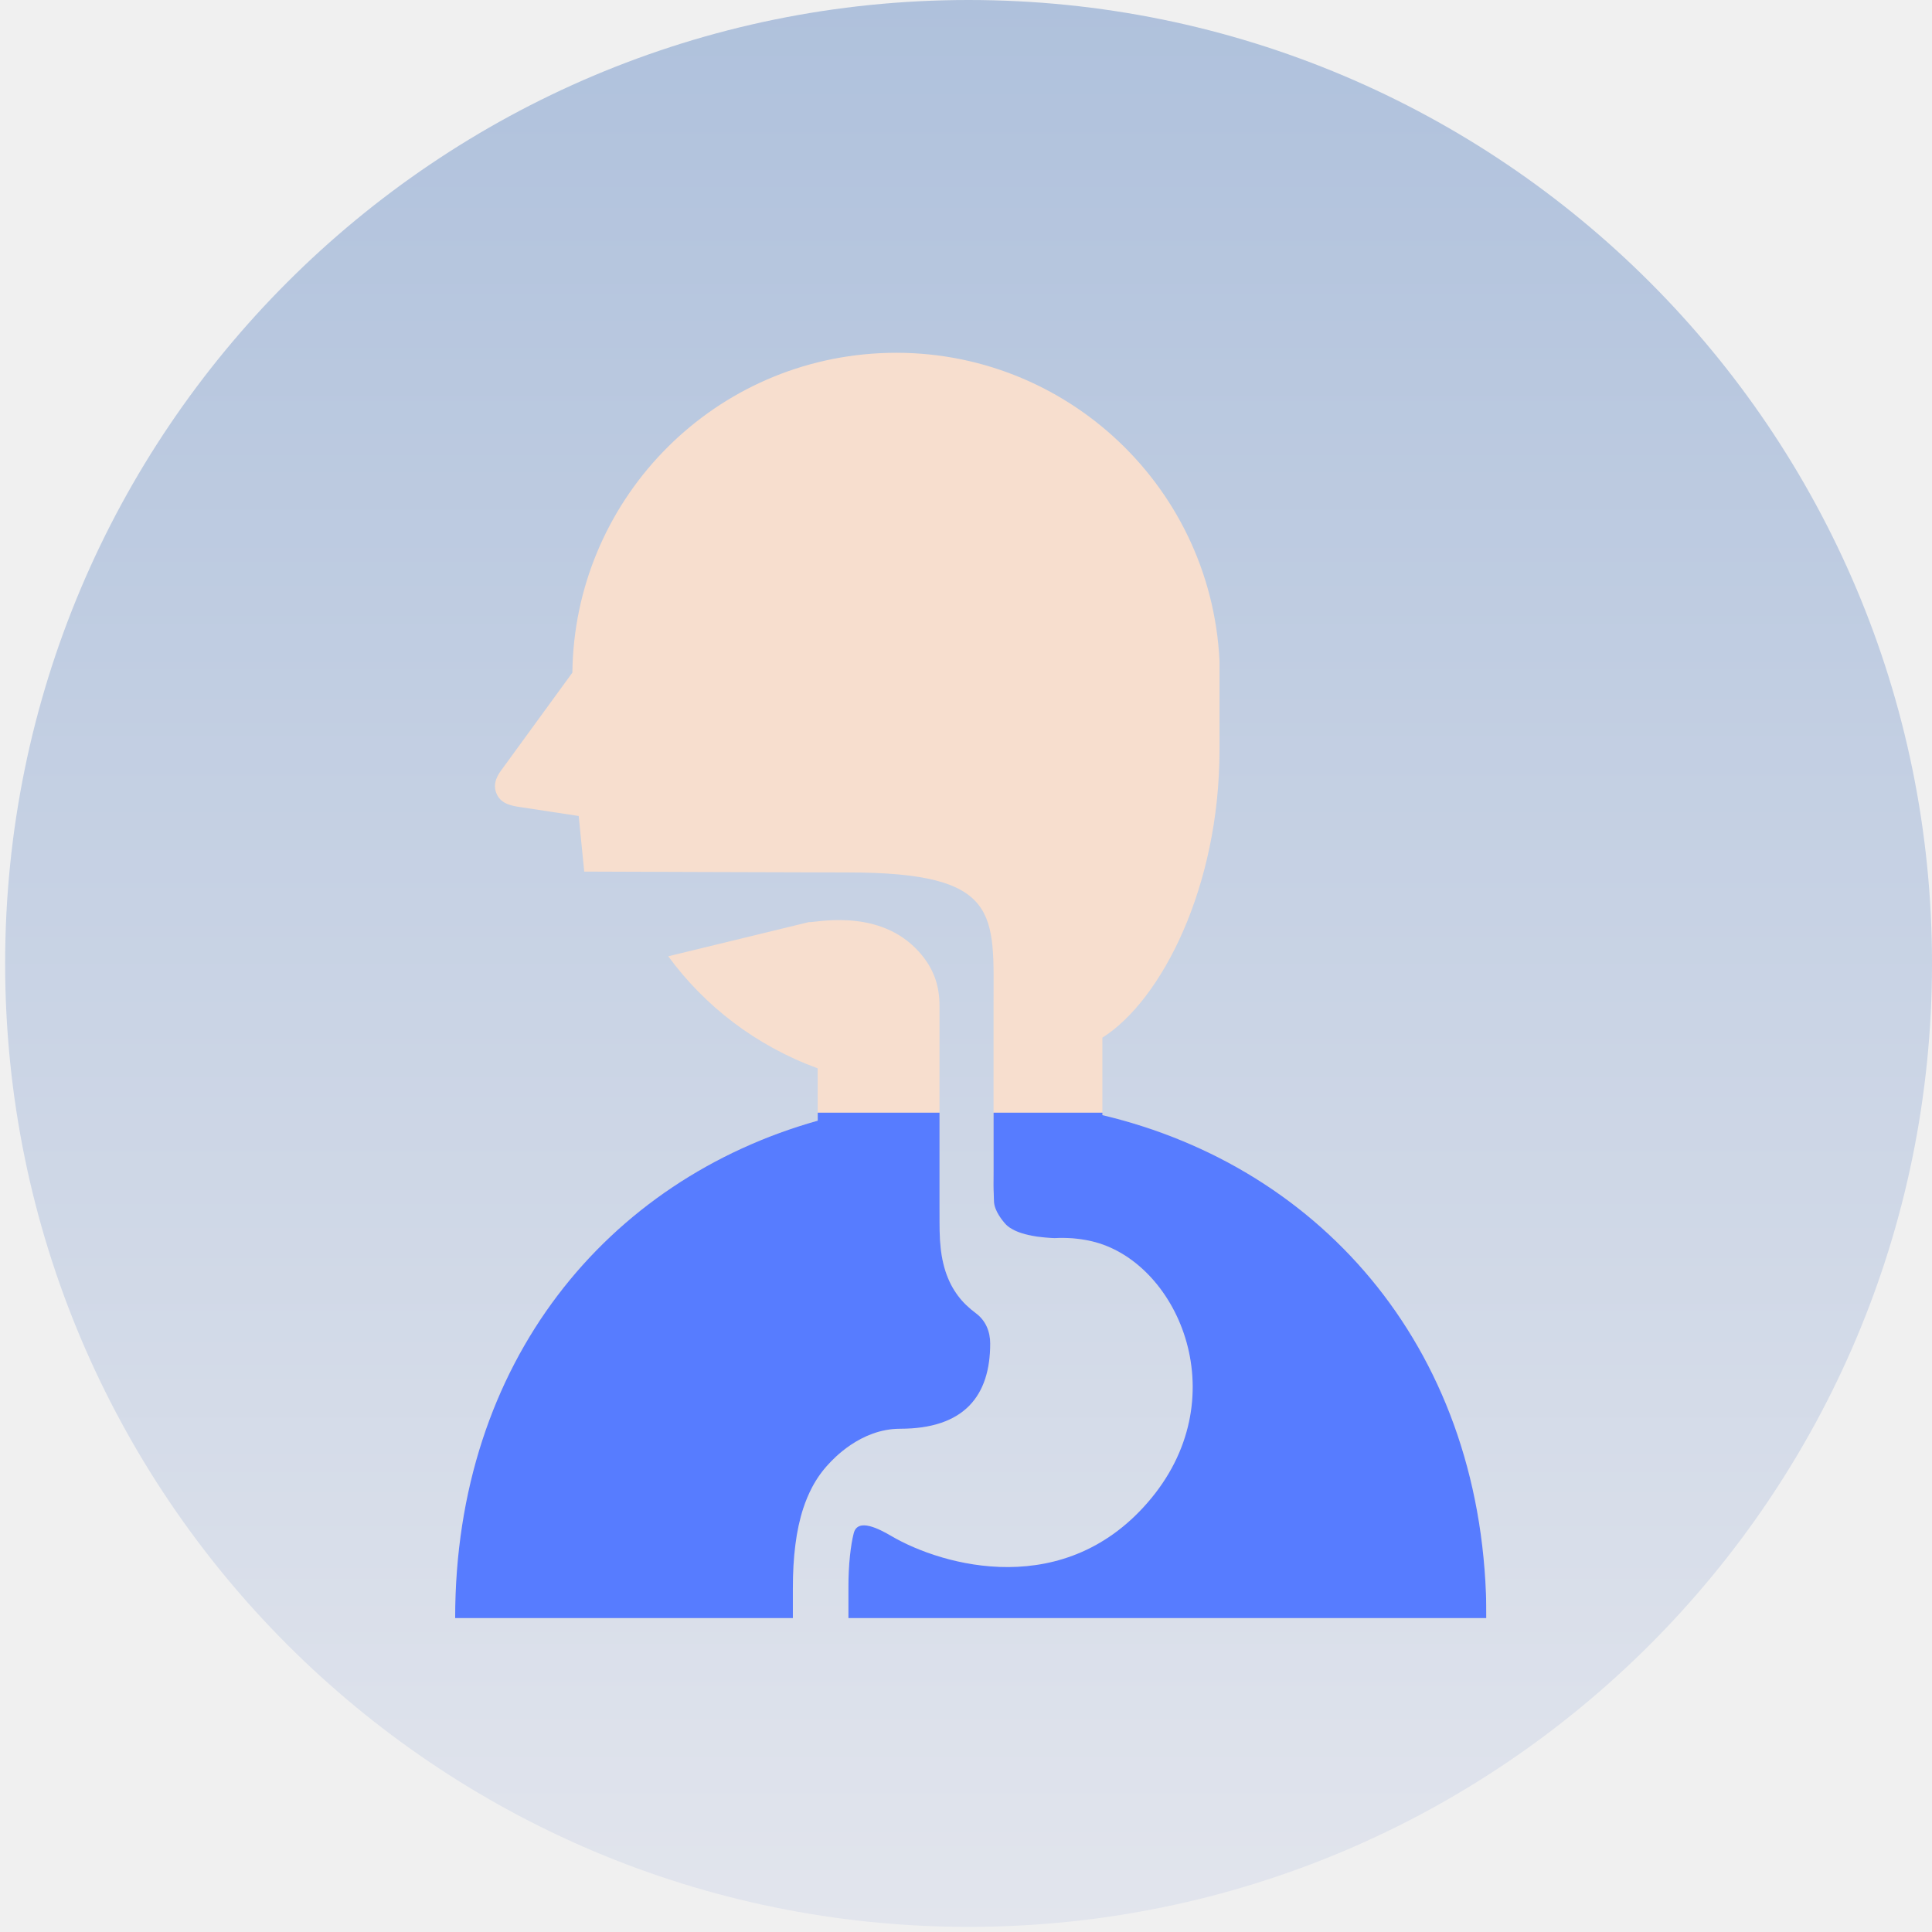
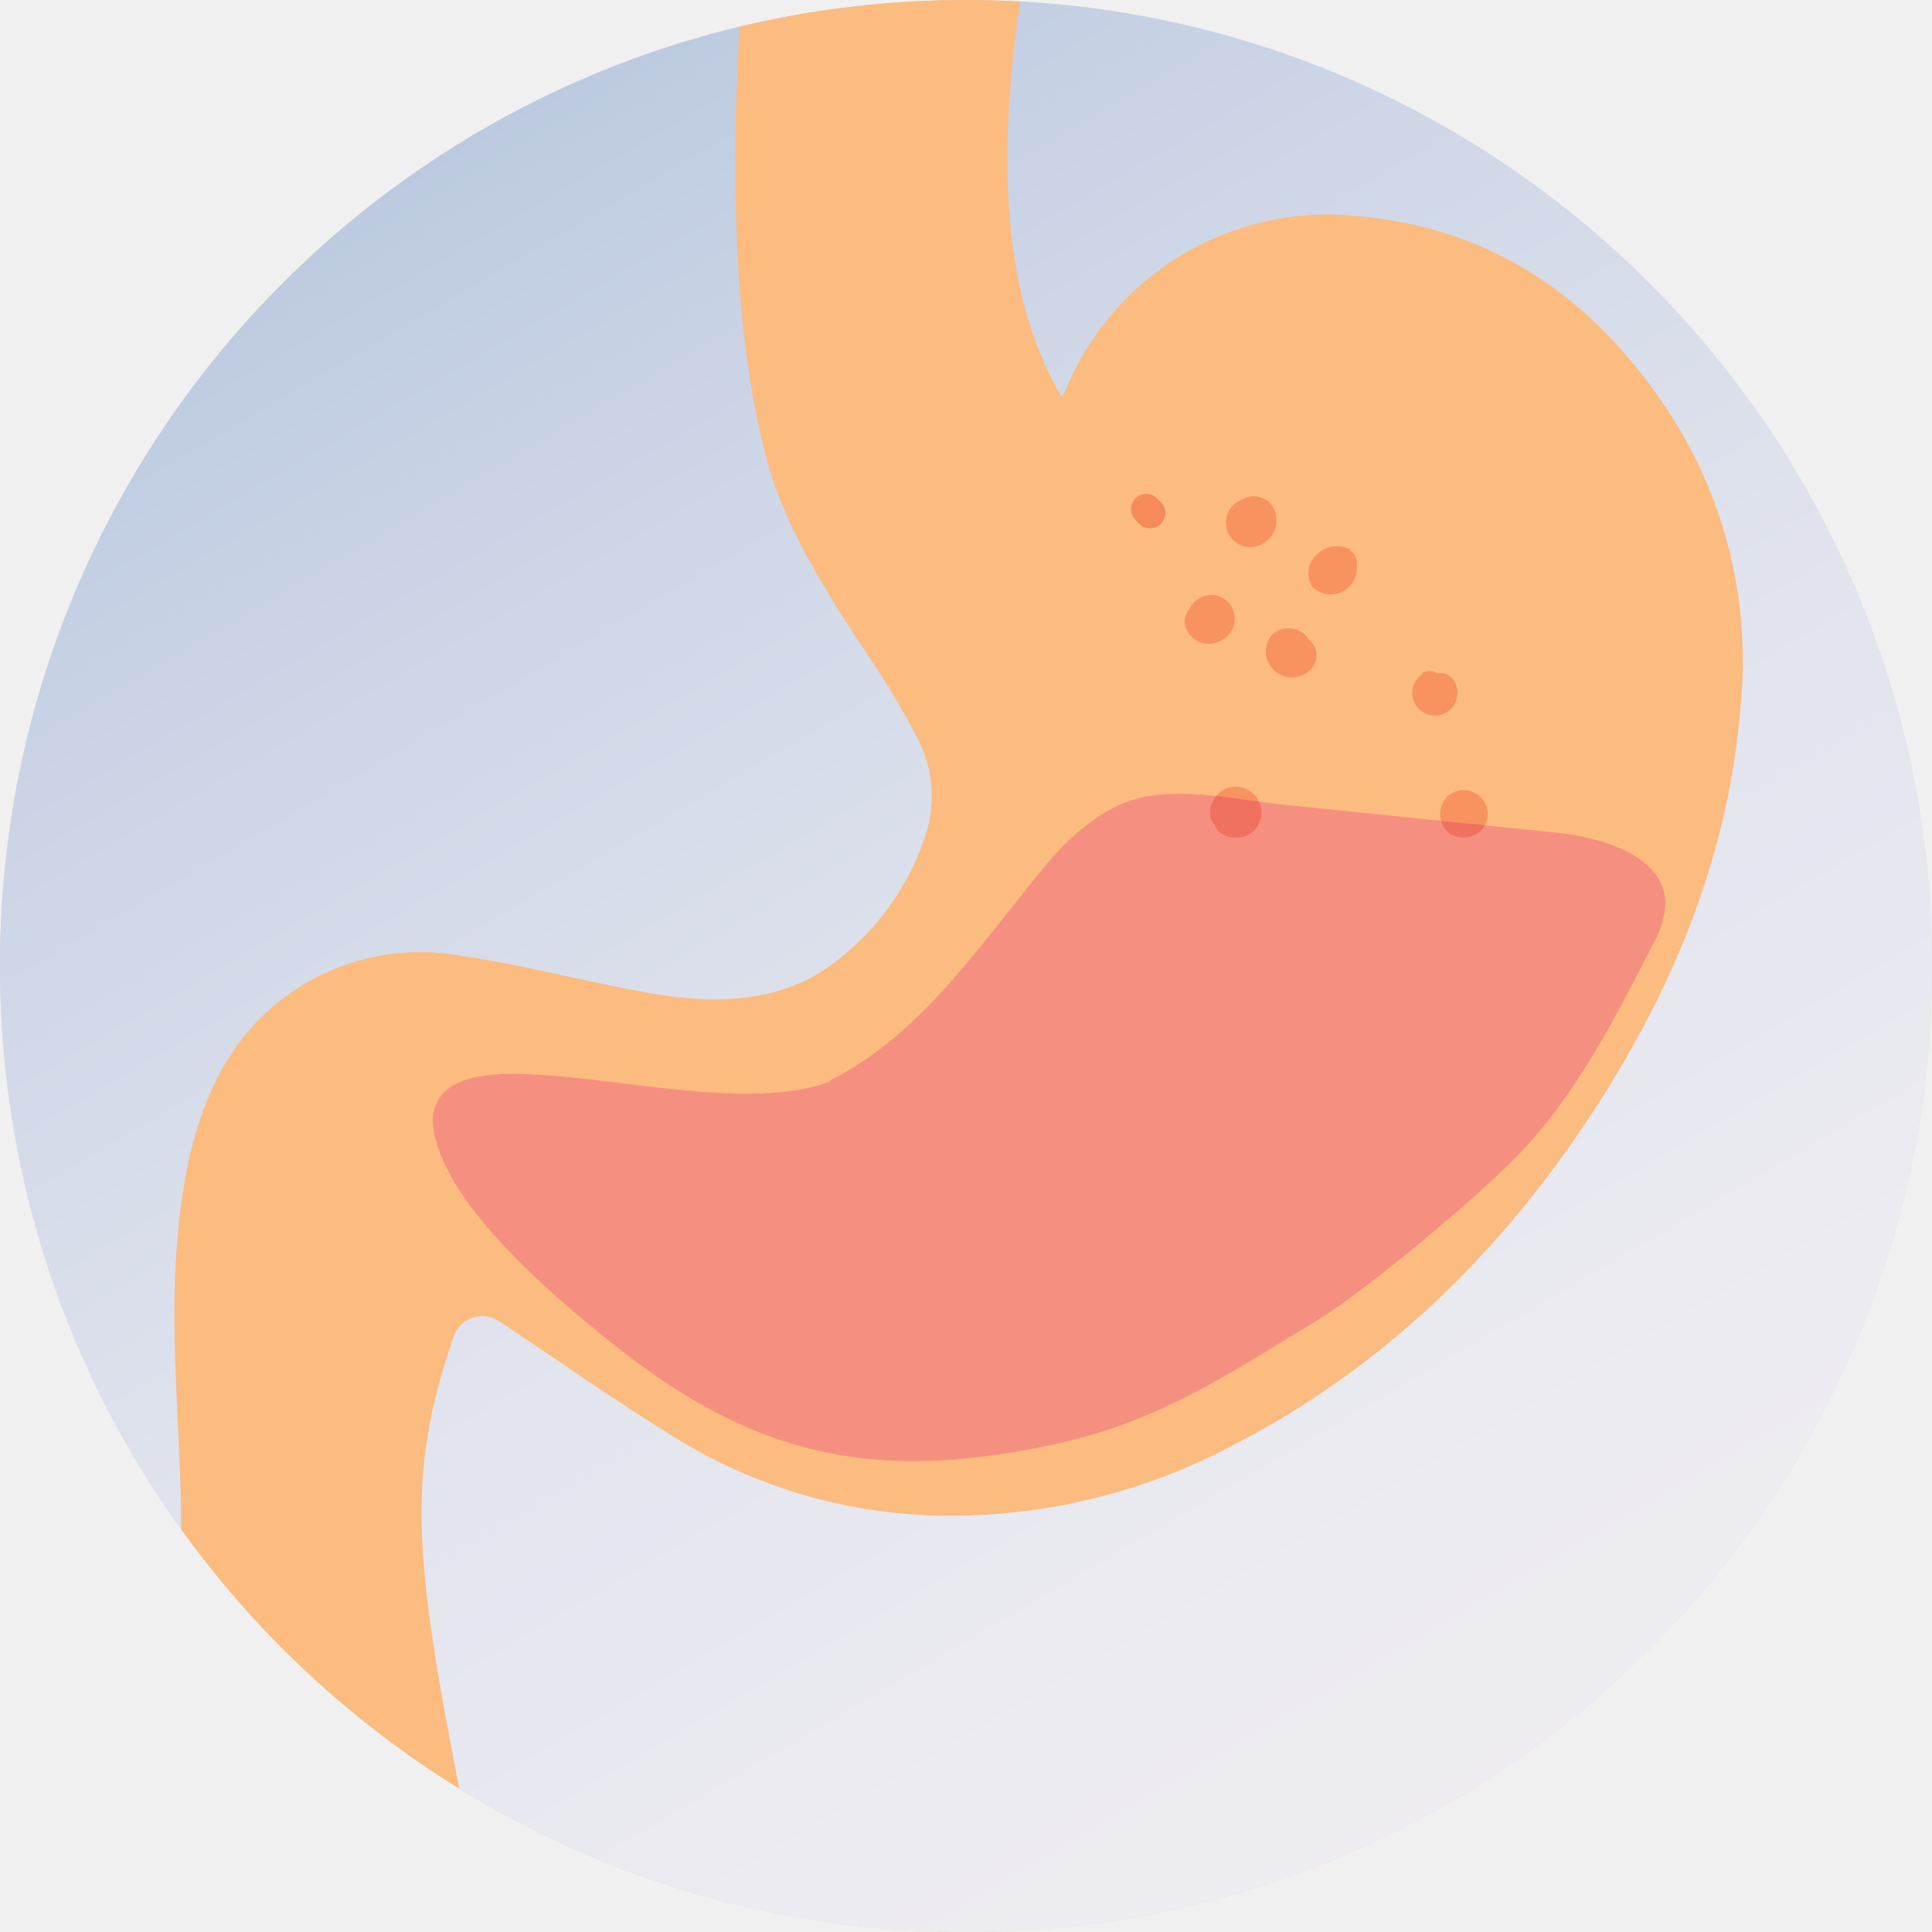
- <svg xmlns="http://www.w3.org/2000/svg" width="126" height="126" viewBox="0 0 126 126" fill="none">
-   <circle cx="63.168" cy="62.833" r="62.833" fill="url(#paint0_linear_4741_2378)" />
-   <path d="M64.577 87.625C64.577 86.856 64.295 86.131 63.646 85.648C63.192 85.31 62.794 84.935 62.482 84.514C62.301 84.273 62.147 84.023 62.016 83.772C61.868 83.48 61.749 83.187 61.656 82.898C61.55 82.565 61.475 82.238 61.419 81.918C61.356 81.553 61.324 81.201 61.301 80.856C61.278 80.465 61.273 80.093 61.273 79.735C61.273 79.405 61.271 79.085 61.271 78.793V78.581V77.108V76.524C61.271 76.524 61.271 68.415 61.271 65.59C61.271 64.252 60.886 63.016 59.702 61.832C57.06 59.191 53.003 60.213 52.762 60.135L43.58 62.366C45.957 65.605 49.281 68.193 53.328 69.674V73.087C39.629 76.939 29.682 88.795 29.682 105.527H42.688H51.707V103.575C51.707 102.55 51.76 101.613 51.87 100.752C51.979 99.888 52.147 99.098 52.384 98.372C52.543 97.889 52.734 97.433 52.958 97.005C53.258 96.433 53.626 95.917 54.054 95.464C54.301 95.204 56.099 93.18 58.703 93.18C62.888 93.18 64.577 91.029 64.577 87.625Z" fill="#F7DECE" />
-   <path d="M71.895 72.726V67.674C75.76 65.229 79.533 57.826 79.533 48.914V43.096C78.964 31.447 69.057 22.464 57.407 23.033C46.194 23.582 37.453 32.787 37.329 43.867L32.691 50.233C32.313 50.734 32.132 51.283 32.431 51.86C32.741 52.447 33.393 52.555 33.922 52.636L37.742 53.217L38.102 56.843C38.102 56.843 52.91 56.899 55.3 56.899C65.358 56.899 64.796 59.639 64.796 65.59C64.796 68.415 64.796 76.013 64.796 76.013V76.358C64.796 76.685 64.791 77.002 64.791 77.302C64.791 77.67 64.821 78.015 64.821 78.322C64.821 78.972 65.433 79.664 65.526 79.777C65.579 79.84 65.642 79.901 65.718 79.966C65.803 80.037 65.909 80.107 66.045 80.18C66.199 80.266 66.393 80.349 66.634 80.427C66.912 80.515 67.256 80.593 67.669 80.654C67.992 80.697 68.359 80.732 68.775 80.747C69.523 80.707 70.341 80.754 71.18 80.948C76.73 82.222 80.648 90.936 75.093 97.697C69.535 104.459 61.437 102.114 58.138 100.18C57.34 99.714 55.937 98.969 55.675 99.994C55.567 100.417 55.491 100.905 55.431 101.454C55.365 102.082 55.327 102.787 55.33 103.575V105.526H81.464H96.939C96.939 88.231 86.309 76.146 71.895 72.726Z" fill="#F7DECE" />
-   <mask id="mask0_4741_2378" style="mask-type:alpha" maskUnits="userSpaceOnUse" x="29" y="23" width="68" height="83">
-     <path d="M64.579 87.625C64.579 86.856 64.297 86.131 63.648 85.648C63.194 85.31 62.797 84.935 62.484 84.514C62.303 84.273 62.149 84.023 62.018 83.772C61.87 83.48 61.751 83.187 61.658 82.898C61.552 82.565 61.477 82.238 61.421 81.918C61.358 81.553 61.326 81.201 61.303 80.856C61.28 80.465 61.275 80.093 61.275 79.735C61.275 79.405 61.273 79.085 61.273 78.793V78.581V77.108V76.524C61.273 76.524 61.273 68.415 61.273 65.59C61.273 64.252 60.887 63.016 59.704 61.832C57.062 59.191 53.005 60.213 52.764 60.135L43.582 62.366C45.959 65.605 49.283 68.193 53.33 69.674V73.087C39.631 76.939 29.684 88.795 29.684 105.527H42.69H51.709V103.575C51.709 102.55 51.761 101.613 51.872 100.752C51.981 99.888 52.149 99.098 52.386 98.372C52.545 97.889 52.736 97.433 52.96 97.005C53.26 96.433 53.628 95.917 54.056 95.464C54.303 95.204 56.101 93.18 58.705 93.18C62.89 93.18 64.579 91.029 64.579 87.625Z" fill="white" />
-     <path d="M71.897 72.726V67.674C75.762 65.229 79.535 57.826 79.535 48.914V43.096C78.966 31.447 69.059 22.464 57.41 23.033C46.196 23.582 37.455 32.787 37.331 43.867L32.693 50.233C32.315 50.734 32.134 51.283 32.433 51.86C32.743 52.447 33.395 52.555 33.924 52.636L37.744 53.217L38.104 56.843C38.104 56.843 52.912 56.899 55.302 56.899C65.359 56.899 64.798 59.639 64.798 65.59C64.798 68.415 64.798 76.013 64.798 76.013V76.358C64.798 76.685 64.793 77.002 64.793 77.302C64.793 77.67 64.823 78.015 64.823 78.322C64.823 78.972 65.435 79.664 65.528 79.777C65.581 79.84 65.644 79.901 65.72 79.966C65.805 80.037 65.911 80.107 66.047 80.18C66.201 80.266 66.395 80.349 66.636 80.427C66.913 80.515 67.258 80.593 67.671 80.654C67.994 80.697 68.361 80.732 68.777 80.747C69.525 80.707 70.343 80.754 71.182 80.948C76.732 82.222 80.65 90.936 75.095 97.697C69.537 104.459 61.439 102.114 58.14 100.18C57.342 99.714 55.939 98.969 55.677 99.994C55.569 100.417 55.493 100.905 55.433 101.454C55.367 102.082 55.329 102.787 55.332 103.575V105.526H81.466H96.941C96.941 88.231 86.311 76.146 71.897 72.726Z" fill="#F7DECE" />
-   </mask>
-   <g mask="url(#mask0_4741_2378)">
-     <rect x="29.684" y="72.566" width="67.257" height="33.629" fill="#577CFF" />
+ <svg xmlns="http://www.w3.org/2000/svg" xmlns:xlink="http://www.w3.org/1999/xlink" width="100" height="100">
+   <defs>
+     <linearGradient id="c" x1="17.028%" x2="82.978%" y1="-8.603%" y2="108.603%">
+       <stop offset="0%" stop-color="#9EB5D7" />
+       <stop offset="12%" stop-color="#B1C2DD" />
+       <stop offset="34%" stop-color="#CCD5E6" />
+       <stop offset="56%" stop-color="#E0E3ED" />
+       <stop offset="78%" stop-color="#ECEBF1" />
+       <stop offset="100%" stop-color="#F0EEF2" />
+     </linearGradient>
+     <circle id="a" cx="50" cy="50" r="50" />
+   </defs>
+   <g fill="none" fill-rule="evenodd">
+     <mask id="b" fill="#fff">
+       <use xlink:href="#a" />
+     </mask>
+     <use fill="#D8D8D8" xlink:href="#a" />
+     <g fill-rule="nonzero" mask="url(#b)">
+       <path fill="url(#c)" d="M.1.463h110.175v113.043H.1z" transform="translate(-8.75 -11.875)" />
+       <path fill="#FCBB7F" d="M23.475 69.194c-2.438 7.106-2.081 11.343.406 23.931l-5.362-.95c-2.906-.519-5.806-1.056-8.713-1.556-.5-.082-.431-12.263-.443-12.813-.094-4.506-.563-9-.194-13.512.256-3.125.8-6.188 2.337-8.981A11.731 11.731 0 0123.425 49.4c2.844.4 5.625 1.094 8.475 1.675 2.85.581 5.506 1.019 8.344.225a8.669 8.669 0 002.631-1.25 13.381 13.381 0 004.944-6.575 6.456 6.456 0 00-.325-5.256 44.256 44.256 0 00-2.594-4.344c-1.844-2.781-3.637-5.575-4.806-8.75-3.331-10.238-1.619-25.869-1.406-29.938h14.68c.182 2.732-3.75 16.325 1.582 25.357.088-.157.169-.275.225-.4a14.65 14.65 0 0114.938-8.969c7.237.575 12.5 4.375 16.35 10.275a23.588 23.588 0 013.63 15.094c-.624 7.819-3.543 14.794-7.805 21.25-4.75 7.194-10.775 13.05-18.494 17.025a31.187 31.187 0 01-15.138 3.631 26.919 26.919 0 01-13.7-4.031c-2.993-1.831-5.868-3.869-8.793-5.813a3.956 3.956 0 01-.338-.225 1.569 1.569 0 00-2.35.813z" />
+       <path fill="#F59080" d="M42.956 55.925c4.825-2.412 7.894-7.225 11.356-11.362.97-1.15 2.7-2.763 4.6-3.244 2.325-.594 5.22.1 7.607.343L80.58 43.1c2.456.256 5.625 1.25 5.625 3.712a5.063 5.063 0 01-.725 2.207c-1.944 3.806-3.931 7.669-6.875 10.737-2.093 2.175-7.881 7.038-10.462 8.606-6.569 4.013-9.669 6.063-17.307 7.032-7.637.968-13.175-1.075-19.18-5.888-3.126-2.5-9.163-7.575-9.263-11.612.481-5.319 14.244.562 20.625-1.938" />
+       <path fill="#F59080" d="M45.619 57.087c3.831-2.187 6.337-6.043 8.975-9.58a9.531 9.531 0 012.569-2.607c1.68-1.006 3.75-.95 5.73-.856l11.544.531c2.026.094 4.657.75 4.757 2.775a4.075 4.075 0 01-.494 1.831c-1.413 3.194-2.856 6.444-5.138 9.088a29.325 29.325 0 01-5.624 4.781c-5.182 3.575-10.888 6.581-17.076 7.725-6.187 1.144-10.056 1.25-15.18-2.413-2.688-1.918-7.832-5.762-8.126-9.056.181-3.45 5.969 2.363 18-2.231" />
+       <path fill="#F59080" d="M64.638 25.794A1.25 1.25 0 0063.5 27.38a1.25 1.25 0 001.825.781 1.388 1.388 0 00.444-2.087 1.25 1.25 0 00-.944-.387.975.975 0 00-.95.962.794.794 0 00.788.788.812.812 0 00.793-.788c0 .345-.28.625-.625.625h-.106c.075 0 .05 0-.088-.044h.05l-.087-.062c-.08-.121-.098-.146-.056-.075a.456.456 0 01-.069-.238.206.206 0 010 .088v-.069l.044-.106c0 .031-.032.056-.044.081.075-.094.087-.113.031-.05-.056.062-.044.044.056-.038l-.08.05c.118-.043.143-.062.087-.043-.057.018-.032 0 .1 0h.075c.137 0 .15.068.081.031.112.094.137.112.081.056.081.119.106.144.075.094-.031-.05 0 0 .044.112-.063-.187 0 .163 0 .038s-.044.156 0 .031.081-.15 0 .056c.037-.062 0-.037-.069.082.056-.057 0-.038-.087.056.068-.038 0 0-.1.037h-.107a.794.794 0 000-1.58l-.025.012zm5.25 2.65a1.469 1.469 0 00-1.682.219 1.312 1.312 0 00-.3 1.687c.506.52 1.33.553 1.875.075.483-.453.587-1.18.25-1.75a.794.794 0 00-1.075-.281.8.8 0 00-.287 1.081c.087.144-.038-.163 0 0v-.106c0 .069 0 .069 0 0s0-.069 0 0l.044-.094c-.082.138.125-.1 0 0l.08-.062c-.062.03-.062.037 0 0 .063-.038.063-.032 0 0h.107c-.15 0 .144.062 0 0 .106.043.1.056 0 0l.363.475c-.044-.157 0 .175 0 0v.1c0-.063 0 0-.044.087a.581.581 0 010-.062l-.05.068.1-.1-.088.069.081-.044-.106.044h.094-.125c.069 0 .062 0 0 0-.063 0-.081 0 0 0-.113-.056-.138-.062-.063 0a.79.79 0 00.8-1.362l.025-.044zm-6.607 3.662a.981.981 0 00-.45-.793 1.069 1.069 0 00-.744-.107.994.994 0 00-.737 1.194 1.25 1.25 0 001.15.919 1.45 1.45 0 001.075-.438 1.25 1.25 0 00-.506-2.031 1.25 1.25 0 00-1.613 1.1.794.794 0 00.788.788.8.8 0 00.787-.788c0 .138-.031.181 0 .119.032-.063 0 0-.043.112-.044.113-.113.138-.07.094.044-.044 0 0-.093.069.106-.069-.188.062-.056 0 .131-.063-.175 0-.082 0 .094 0-.137-.038-.056 0 .082.037-.037 0-.068-.038.118.069-.144-.137-.05-.043a.369.369 0 01-.107-.163c0-.075-.031-.075 0 0v-.188l.038-.1a.7.7 0 00.05-.062c-.038.044-.038.031 0 0-.132.094.15-.038 0 0s-.063 0 0 0a.263.263 0 01.168 0c-.112 0 .082.038.113.069a.625.625 0 01-.306.906h-.138c-.394-.25-.537-.3-.412-.156l-.207-.35v-.144c.01.43.357.778.788.787.394 0 .844-.35.794-.787l-.013.031zm4.575 1.207a1.25 1.25 0 00-2.031-.444 1.344 1.344 0 00.681 2.144c.838.256 1.875-.47 1.588-1.407a1.094 1.094 0 00-1.019-.731.963.963 0 00-.994.731.813.813 0 00.55.975.794.794 0 00.969-.55c.038-.193-.056-.075-.281.338l-.132.062a.375.375 0 01-.218 0h-.038c-.112-.037-.118 0-.2-.112a.581.581 0 01-.093-.675l.068-.088c-.054.059-.035.046.056-.037l.1-.038c-.068 0-.062 0 0 0 .182.05-.168-.056 0 0a.25.25 0 01.15.05c-.056-.037-.056-.037 0 0 .057.038.05.038 0 0l-.037-.037c.069.094.081.1.038.031l.043.094c0-.069 0-.069 0 0a.294.294 0 010 .162c0-.062 0-.062 0 0a.269.269 0 01-.087.144.337.337 0 01-.15.1c.137-.037-.194 0-.038 0h-.131c.063 0 .056 0 0 0a.538.538 0 01-.281-.312.794.794 0 101.525-.42l-.038.02zm5.782 1.575a1.18 1.18 0 00-.507 1.25 1.169 1.169 0 102.119-.907.85.85 0 00-.469-.362.837.837 0 00-.625.081.8.8 0 00-.281 1.081c.063.082 0-.087 0-.1.038.125 0-.162 0-.087v-.107c0 .088.1-.175 0-.075-.1.1.056-.062.063-.075-.076.094.137-.08.062-.043-.075.037.181-.063.094-.038h.056a.331.331 0 01.206 0s.182.094.1.038c-.081-.057.163.137.088.062.083.117.108.148.075.094v.05c0 .05 0 .05 0 0v.206c0-.119-.088.156-.038.081.05-.075 0 0-.037.044a.381.381 0 01-.15.131.869.869 0 00.362-.468.794.794 0 00-1.156-.906l.038.05zm1.318 6.362a1.25 1.25 0 00.538 2.05 1.2 1.2 0 001.468-1.481 1.25 1.25 0 00-2.012-.625 1.337 1.337 0 00-.412.937c-.007.44.219.85.593 1.081a.975.975 0 00.725.088.937.937 0 00.557-.419.894.894 0 00.093-.712 1.063 1.063 0 00-.425-.55l.257.25c-.032-.05 0-.038 0 .05a.3.3 0 01.043.162v.05c0-.069-.05.25 0 .138l-.068.156c.037-.056 0-.044 0 .031a.675.675 0 01-.7.231.625.625 0 01-.35-.237c-.057-.075-.07-.088-.044-.05.025.038 0 0-.056-.144.03.119 0-.143 0-.143 0 .143.043-.207 0-.125a.769.769 0 01.325-.413.906.906 0 01.543-.063.481.481 0 01.225.113c.069.056.082.069.05.038-.031-.032 0 0 .038.05a.456.456 0 01.112.218v.138a.456.456 0 01-.112.331c-.119.156-.144.2-.069.138a.912.912 0 000-1.307.975.975 0 00-1.325 0l.006.019zm-10.693.275a1.25 1.25 0 00-1.32.537.8.8 0 00.282 1.082c.455.3 1.045.3 1.5 0 .548-.375.728-1.1.419-1.688a1.325 1.325 0 00-1.469-.706 1.369 1.369 0 00-1.044 1.387c.007.352.239.66.575.763.424.122.88.056 1.25-.181a.79.79 0 00-.8-1.363l-.106.069c.094-.037.094-.044 0 0 .106 0 .113 0 0 0 .1 0 .113 0 0 0l.575.756v.038c0-.131 0 0-.044.056s.063-.056 0 0c-.062.056-.044.038 0 0l-.081.044a.406.406 0 01-.194 0c.125 0-.037-.031-.081-.05-.044-.019-.05-.038 0 0 .05.037 0 0 0 0s0 .137-.044-.081c.038.1 0 0 0-.057v-.05c0-.05.057-.125 0-.075-.056.05 0 .032 0 0 0-.031.138-.118.088-.087-.05.031.162-.056 0 0-.163.056 0 0 .056 0h.069L64.18 43a.406.406 0 01-.462.188.819.819 0 00.975-.557.806.806 0 00-.557-.968l.125-.138z" opacity=".5" style="mix-blend-mode:multiply" />
+       <path fill="#F59080" d="M60.031 25.938l-.143-.144a.789.789 0 00-1.113 1.119l.138.143a.794.794 0 101.118-1.118z" opacity=".6" style="mix-blend-mode:multiply" />
+     </g>
  </g>
-   <defs>
-     <linearGradient id="paint0_linear_4741_2378" x1="63.168" y1="0" x2="63.168" y2="125.665" gradientUnits="userSpaceOnUse">
-       <stop stop-color="#AFC1DC" />
-       <stop offset="1" stop-color="#E2E5ED" />
-     </linearGradient>
-   </defs>
</svg>
